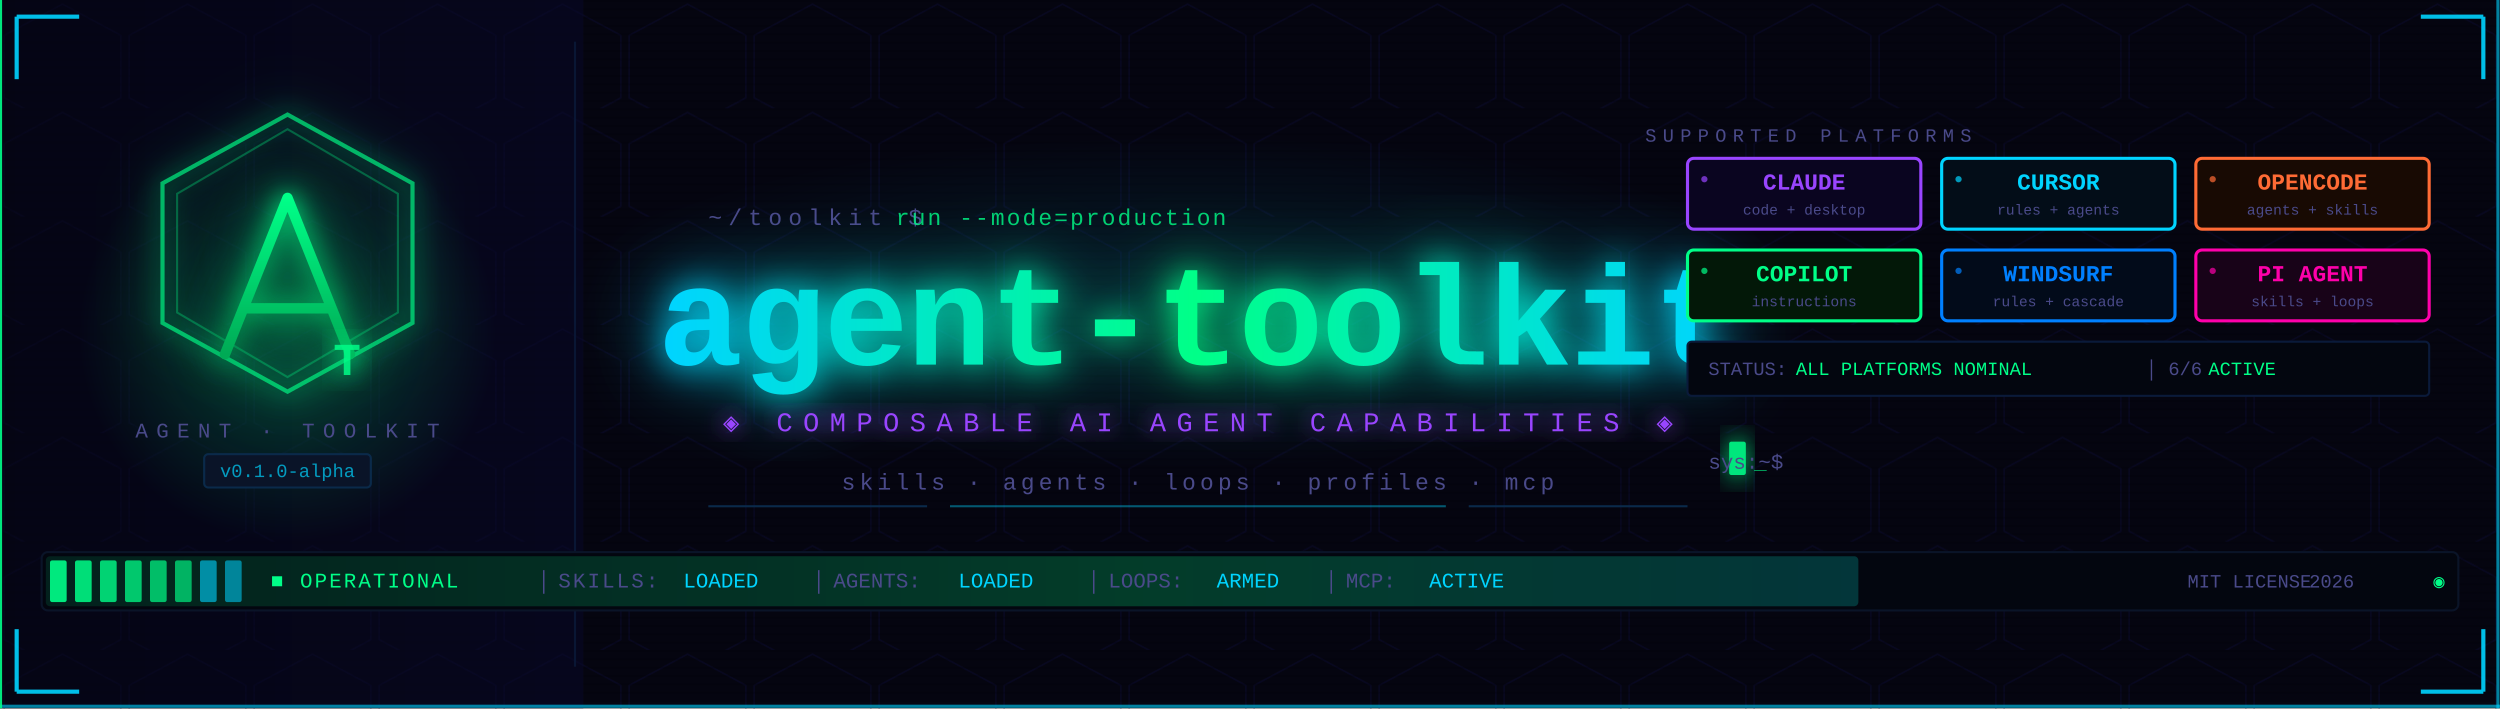
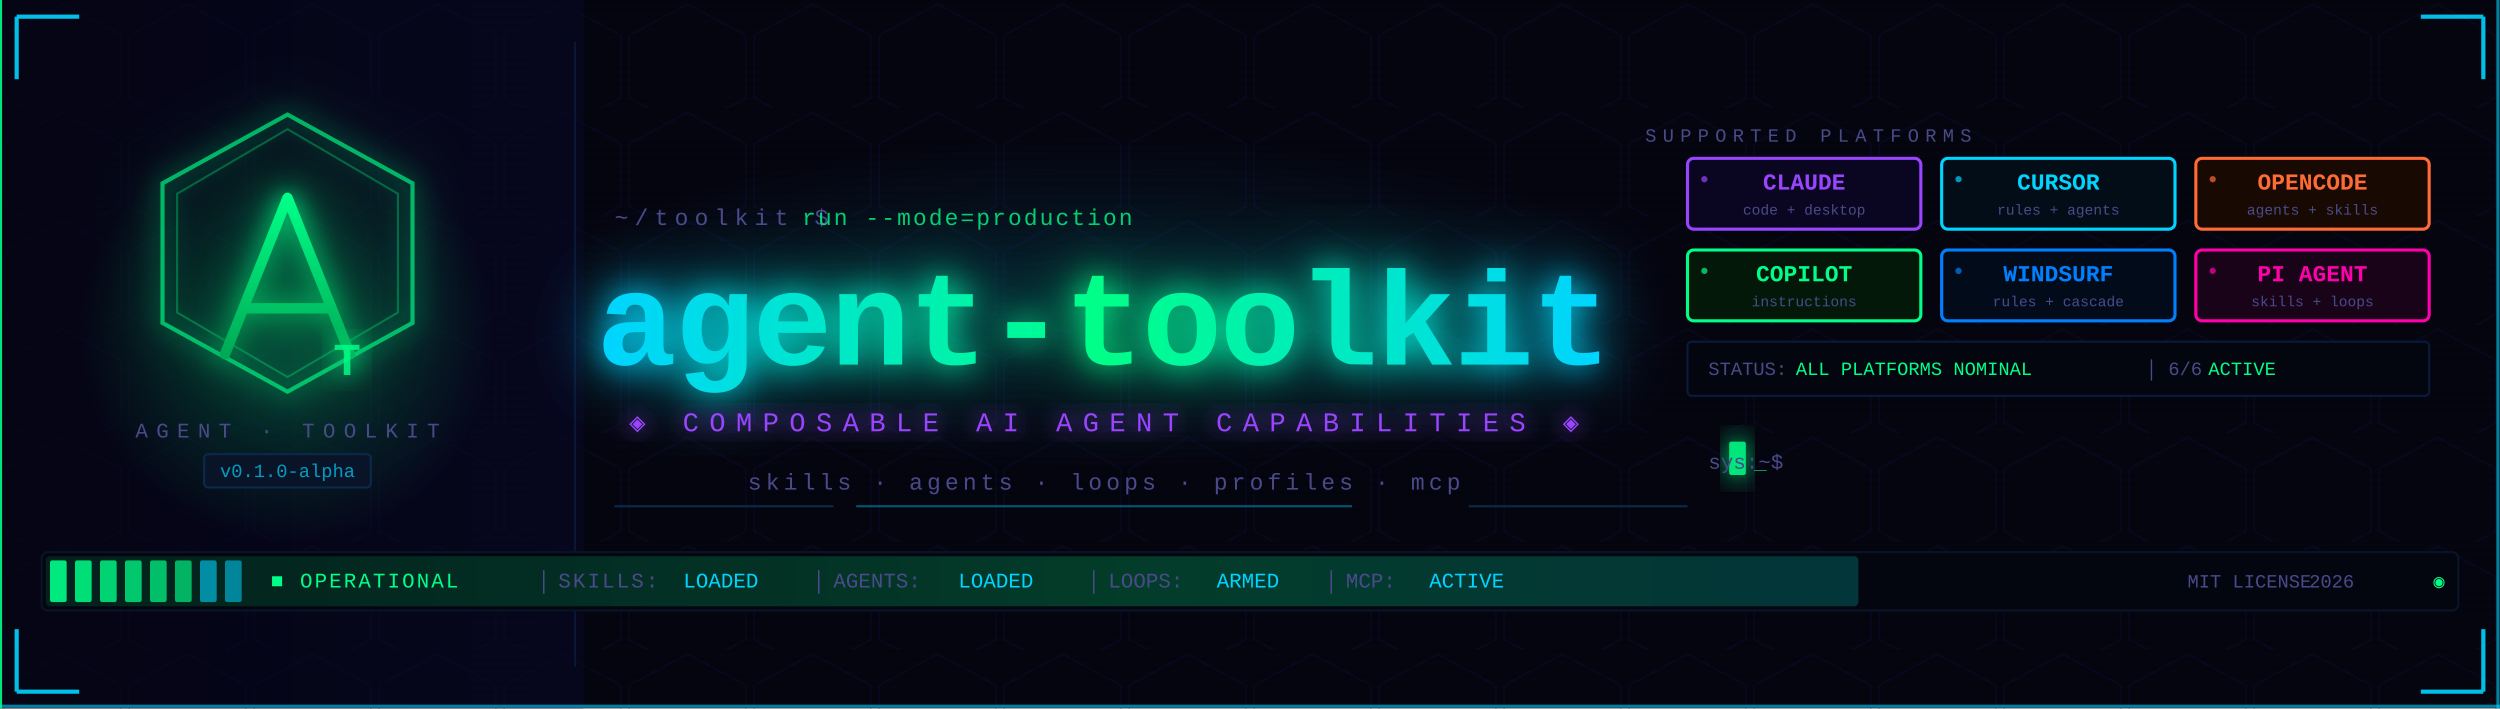
<svg xmlns="http://www.w3.org/2000/svg" width="1200" height="340" viewBox="0 0 1200 340">
  <defs>
    <pattern id="hexgrid" x="0" y="0" width="60" height="52" patternUnits="userSpaceOnUse">
      <polygon points="30,2 58,17 58,47 30,62 2,47 2,17" fill="none" stroke="#0a0a2a" stroke-width="0.8" opacity="0.6" />
    </pattern>
    <pattern id="scanlines" x="0" y="0" width="1" height="4" patternUnits="userSpaceOnUse">
      <rect width="1" height="1" fill="#000008" opacity="0.18" />
    </pattern>
    <filter id="glow-green" x="-50%" y="-50%" width="200%" height="200%">
      <feGaussianBlur stdDeviation="6" result="blur1" />
      <feGaussianBlur stdDeviation="12" result="blur2" />
      <feMerge>
        <feMergeNode in="blur2" />
        <feMergeNode in="blur1" />
        <feMergeNode in="SourceGraphic" />
      </feMerge>
    </filter>
    <filter id="glow-cyan" x="-50%" y="-50%" width="200%" height="200%">
      <feGaussianBlur stdDeviation="8" result="blur1" />
      <feGaussianBlur stdDeviation="16" result="blur2" />
      <feMerge>
        <feMergeNode in="blur2" />
        <feMergeNode in="blur1" />
        <feMergeNode in="SourceGraphic" />
      </feMerge>
    </filter>
    <filter id="glow-purple" x="-50%" y="-50%" width="200%" height="200%">
      <feGaussianBlur stdDeviation="5" result="blur1" />
      <feMerge>
        <feMergeNode in="blur1" />
        <feMergeNode in="SourceGraphic" />
      </feMerge>
    </filter>
    <filter id="ambient-glow" x="-30%" y="-30%" width="160%" height="160%">
      <feGaussianBlur stdDeviation="20" result="blur" />
      <feMerge>
        <feMergeNode in="blur" />
        <feMergeNode in="SourceGraphic" />
      </feMerge>
    </filter>
    <linearGradient id="title-gradient" x1="0%" y1="0%" x2="100%" y2="0%">
      <stop offset="0%" stop-color="#00d4ff" />
      <stop offset="50%" stop-color="#00ff88" />
      <stop offset="100%" stop-color="#00d4ff" />
    </linearGradient>
    <linearGradient id="progress-gradient" x1="0%" y1="0%" x2="100%" y2="0%">
      <stop offset="0%" stop-color="#00ff88" stop-opacity="0.2" />
      <stop offset="60%" stop-color="#00ff88" />
      <stop offset="100%" stop-color="#00d4ff" />
    </linearGradient>
    <linearGradient id="at-gradient" x1="0%" y1="0%" x2="0%" y2="100%">
      <stop offset="0%" stop-color="#00ff88" />
      <stop offset="100%" stop-color="#00aa55" />
    </linearGradient>
    <radialGradient id="at-glow" cx="50%" cy="50%" r="50%">
      <stop offset="0%" stop-color="#00ff88" stop-opacity="0.25" />
      <stop offset="100%" stop-color="#00ff88" stop-opacity="0" />
    </radialGradient>
    <radialGradient id="title-glow-bg" cx="50%" cy="50%" r="50%">
      <stop offset="0%" stop-color="#00d4ff" stop-opacity="0.12" />
      <stop offset="100%" stop-color="#00d4ff" stop-opacity="0" />
    </radialGradient>
    <linearGradient id="left-panel-grad" x1="0%" y1="0%" x2="100%" y2="0%">
      <stop offset="0%" stop-color="#050518" />
      <stop offset="100%" stop-color="#08082a" />
    </linearGradient>
  </defs>
  <rect width="1200" height="340" fill="#050510" />
  <rect width="1200" height="340" fill="url(#hexgrid)" />
  <rect width="1200" height="340" fill="url(#scanlines)" />
  <rect x="0" y="0" width="280" height="340" fill="url(#left-panel-grad)" opacity="0.5" />
  <line x1="0" y1="0" x2="1200" y2="0" stroke="#00ff88" stroke-width="2" opacity="0.8" filter="url(#glow-green)" />
  <line x1="0" y1="339" x2="1200" y2="339" stroke="#00d4ff" stroke-width="1.5" opacity="0.6" />
  <line x1="0" y1="0" x2="0" y2="340" stroke="#00ff88" stroke-width="2" opacity="0.9" />
  <line x1="1199" y1="0" x2="1199" y2="340" stroke="#00d4ff" stroke-width="1.5" opacity="0.6" />
  <line x1="276" y1="20" x2="276" y2="320" stroke="#0a1a3a" stroke-width="1" opacity="0.8" />
  <path d="M 8,8 L 8,38 M 8,8 L 38,8" stroke="#00d4ff" stroke-width="2" fill="none" opacity="0.9" />
  <path d="M 1192,8 L 1192,38 M 1192,8 L 1162,8" stroke="#00d4ff" stroke-width="2" fill="none" opacity="0.9" />
  <path d="M 8,332 L 8,302 M 8,332 L 38,332" stroke="#00d4ff" stroke-width="2" fill="none" opacity="0.9" />
  <path d="M 1192,332 L 1192,302 M 1192,332 L 1162,332" stroke="#00d4ff" stroke-width="2" fill="none" opacity="0.9" />
  <ellipse cx="138" cy="160" rx="100" ry="100" fill="url(#at-glow)" />
  <polygon points="138,55 198,88 198,155 138,188 78,155 78,88" fill="none" stroke="#00ff88" stroke-width="2" opacity="0.7" filter="url(#glow-green)" />
  <polygon points="138,62 191,93 191,150 138,181 85,150 85,93" fill="none" stroke="#00ff88" stroke-width="1" opacity="0.3" />
  <path d="M 108,170 L 138,95 L 168,170 M 118,148 L 158,148" stroke="url(#at-gradient)" stroke-width="5" stroke-linecap="round" stroke-linejoin="round" fill="none" filter="url(#glow-green)" />
  <text x="160" y="180" font-family="'Courier New', monospace" font-size="22" font-weight="bold" fill="#00ff88" opacity="0.85" filter="url(#glow-green)">T</text>
  <text x="138" y="210" font-family="'Courier New', monospace" font-size="10" fill="#4a4a8a" text-anchor="middle" letter-spacing="4">AGENT · TOOLKIT</text>
  <rect x="98" y="218" width="80" height="16" rx="2" fill="#0a1428" stroke="#0a2a4a" stroke-width="1" />
  <text x="138" y="229" font-family="'Courier New', monospace" font-size="9" fill="#00d4ff" text-anchor="middle" opacity="0.7">v0.1.0-alpha</text>
-   <ellipse cx="570" cy="145" rx="300" ry="80" fill="url(#title-glow-bg)" />
-   <text x="340" y="108" font-family="'Courier New', monospace" font-size="11" fill="#4a4a8a" letter-spacing="3">~/toolkit $</text>
-   <text x="430" y="108" font-family="'Courier New', monospace" font-size="11" fill="#00ff88" opacity="0.8" letter-spacing="1">run --mode=production</text>
-   <text x="575" y="175" font-family="'Courier New', monospace" font-size="68" font-weight="bold" fill="url(#title-gradient)" text-anchor="middle" letter-spacing="-1" filter="url(#glow-cyan)">agent-toolkit</text>
-   <text x="575" y="207" font-family="'Courier New', monospace" font-size="13" fill="#9945ff" text-anchor="middle" letter-spacing="5" filter="url(#glow-purple)">◈  COMPOSABLE AI AGENT CAPABILITIES  ◈</text>
-   <text x="575" y="235" font-family="'Courier New', monospace" font-size="11" fill="#4a4a8a" text-anchor="middle" letter-spacing="2">skills · agents · loops · profiles · mcp</text>
-   <line x1="340" y1="243" x2="445" y2="243" stroke="#0a2a4a" stroke-width="1" />
-   <line x1="456" y1="243" x2="694" y2="243" stroke="#00d4ff" stroke-width="1" opacity="0.4" />
+   <ellipse cx="530" cy="145" rx="265" ry="80" fill="url(#title-glow-bg)" />
+   <text x="295" y="108" font-family="'Courier New', monospace" font-size="11" fill="#4a4a8a" letter-spacing="3">~/toolkit $</text>
+   <text x="385" y="108" font-family="'Courier New', monospace" font-size="11" fill="#00ff88" opacity="0.8" letter-spacing="1">run --mode=production</text>
+   <text x="530" y="175" font-family="'Courier New', monospace" font-size="64" font-weight="bold" fill="url(#title-gradient)" text-anchor="middle" letter-spacing="-1" filter="url(#glow-cyan)">agent-toolkit</text>
+   <text x="530" y="207" font-family="'Courier New', monospace" font-size="13" fill="#9945ff" text-anchor="middle" letter-spacing="5" filter="url(#glow-purple)">◈  COMPOSABLE AI AGENT CAPABILITIES  ◈</text>
+   <text x="530" y="235" font-family="'Courier New', monospace" font-size="11" fill="#4a4a8a" text-anchor="middle" letter-spacing="2">skills · agents · loops · profiles · mcp</text>
+   <line x1="295" y1="243" x2="400" y2="243" stroke="#0a2a4a" stroke-width="1" />
+   <line x1="411" y1="243" x2="649" y2="243" stroke="#00d4ff" stroke-width="1" opacity="0.4" />
  <line x1="705" y1="243" x2="810" y2="243" stroke="#0a2a4a" stroke-width="1" />
  <text x="868" y="68" font-family="'Courier New', monospace" font-size="9" fill="#4a4a8a" text-anchor="middle" letter-spacing="3">SUPPORTED PLATFORMS</text>
  <rect x="810" y="76" width="112" height="34" rx="3" fill="#0a0520" stroke="#9945ff" stroke-width="1.5" />
  <text x="816" y="88" font-family="'Courier New', monospace" font-size="7" fill="#9945ff" opacity="0.7">●</text>
  <text x="866" y="91" font-family="'Courier New', monospace" font-size="11" font-weight="bold" fill="#9945ff" text-anchor="middle">CLAUDE</text>
  <text x="866" y="103" font-family="'Courier New', monospace" font-size="7" fill="#4a4a8a" text-anchor="middle">code + desktop</text>
  <rect x="932" y="76" width="112" height="34" rx="3" fill="#030d18" stroke="#00d4ff" stroke-width="1.5" />
  <text x="938" y="88" font-family="'Courier New', monospace" font-size="7" fill="#00d4ff" opacity="0.7">●</text>
  <text x="988" y="91" font-family="'Courier New', monospace" font-size="11" font-weight="bold" fill="#00d4ff" text-anchor="middle">CURSOR</text>
  <text x="988" y="103" font-family="'Courier New', monospace" font-size="7" fill="#4a4a8a" text-anchor="middle">rules + agents</text>
  <rect x="1054" y="76" width="112" height="34" rx="3" fill="#180a03" stroke="#ff6b35" stroke-width="1.5" />
  <text x="1060" y="88" font-family="'Courier New', monospace" font-size="7" fill="#ff6b35" opacity="0.7">●</text>
  <text x="1110" y="91" font-family="'Courier New', monospace" font-size="11" font-weight="bold" fill="#ff6b35" text-anchor="middle">OPENCODE</text>
  <text x="1110" y="103" font-family="'Courier New', monospace" font-size="7" fill="#4a4a8a" text-anchor="middle">agents + skills</text>
  <rect x="810" y="120" width="112" height="34" rx="3" fill="#031808" stroke="#00ff88" stroke-width="1.5" />
  <text x="816" y="132" font-family="'Courier New', monospace" font-size="7" fill="#00ff88" opacity="0.7">●</text>
  <text x="866" y="135" font-family="'Courier New', monospace" font-size="11" font-weight="bold" fill="#00ff88" text-anchor="middle">COPILOT</text>
  <text x="866" y="147" font-family="'Courier New', monospace" font-size="7" fill="#4a4a8a" text-anchor="middle">instructions</text>
  <rect x="932" y="120" width="112" height="34" rx="3" fill="#020b1a" stroke="#0080ff" stroke-width="1.5" />
  <text x="938" y="132" font-family="'Courier New', monospace" font-size="7" fill="#0080ff" opacity="0.7">●</text>
  <text x="988" y="135" font-family="'Courier New', monospace" font-size="11" font-weight="bold" fill="#0080ff" text-anchor="middle">WINDSURF</text>
  <text x="988" y="147" font-family="'Courier New', monospace" font-size="7" fill="#4a4a8a" text-anchor="middle">rules + cascade</text>
  <rect x="1054" y="120" width="112" height="34" rx="3" fill="#180318" stroke="#ff00aa" stroke-width="1.5" />
  <text x="1060" y="132" font-family="'Courier New', monospace" font-size="7" fill="#ff00aa" opacity="0.7">●</text>
  <text x="1110" y="135" font-family="'Courier New', monospace" font-size="11" font-weight="bold" fill="#ff00aa" text-anchor="middle">PI AGENT</text>
  <text x="1110" y="147" font-family="'Courier New', monospace" font-size="7" fill="#4a4a8a" text-anchor="middle">skills + loops</text>
  <rect x="810" y="164" width="356" height="26" rx="2" fill="#03060f" stroke="#0a1a3a" stroke-width="1" />
  <text x="820" y="180" font-family="'Courier New', monospace" font-size="9" fill="#4a4a8a">STATUS:</text>
  <text x="862" y="180" font-family="'Courier New', monospace" font-size="9" fill="#00ff88">ALL PLATFORMS NOMINAL</text>
  <text x="1030" y="180" font-family="'Courier New', monospace" font-size="9" fill="#4a4a8a">│ 6/6</text>
  <text x="1060" y="180" font-family="'Courier New', monospace" font-size="9" fill="#00ff88">ACTIVE</text>
  <rect x="20" y="265" width="1160" height="28" rx="3" fill="#03060f" stroke="#0a1428" stroke-width="1" />
  <rect x="22" y="267" width="870" height="24" rx="2" fill="url(#progress-gradient)" opacity="0.15" />
  <rect x="22" y="267" width="870" height="24" rx="2" fill="#00ff88" opacity="0.08" />
  <rect x="24" y="269" width="8" height="20" rx="1" fill="#00ff88" opacity="0.9" />
  <rect x="36" y="269" width="8" height="20" rx="1" fill="#00ff88" opacity="0.85" />
  <rect x="48" y="269" width="8" height="20" rx="1" fill="#00ff88" opacity="0.8" />
  <rect x="60" y="269" width="8" height="20" rx="1" fill="#00ff88" opacity="0.75" />
  <rect x="72" y="269" width="8" height="20" rx="1" fill="#00ff88" opacity="0.7" />
  <rect x="84" y="269" width="8" height="20" rx="1" fill="#00ff88" opacity="0.65" />
  <rect x="96" y="269" width="8" height="20" rx="1" fill="#00d4ff" opacity="0.6" />
  <rect x="108" y="269" width="8" height="20" rx="1" fill="#00d4ff" opacity="0.55" />
  <text x="130" y="282" font-family="'Courier New', monospace" font-size="10" fill="#00ff88" letter-spacing="1">■ OPERATIONAL</text>
  <text x="258" y="282" font-family="'Courier New', monospace" font-size="10" fill="#4a4a8a">│</text>
  <text x="268" y="282" font-family="'Courier New', monospace" font-size="10" fill="#4a4a8a" letter-spacing="1">SKILLS: </text>
  <text x="328" y="282" font-family="'Courier New', monospace" font-size="10" fill="#00d4ff">LOADED</text>
  <text x="390" y="282" font-family="'Courier New', monospace" font-size="10" fill="#4a4a8a">│</text>
  <text x="400" y="282" font-family="'Courier New', monospace" font-size="10" fill="#4a4a8a">AGENTS: </text>
  <text x="460" y="282" font-family="'Courier New', monospace" font-size="10" fill="#00d4ff">LOADED</text>
  <text x="522" y="282" font-family="'Courier New', monospace" font-size="10" fill="#4a4a8a">│</text>
  <text x="532" y="282" font-family="'Courier New', monospace" font-size="10" fill="#4a4a8a">LOOPS: </text>
  <text x="584" y="282" font-family="'Courier New', monospace" font-size="10" fill="#00d4ff">ARMED</text>
  <text x="636" y="282" font-family="'Courier New', monospace" font-size="10" fill="#4a4a8a">│</text>
  <text x="646" y="282" font-family="'Courier New', monospace" font-size="10" fill="#4a4a8a">MCP: </text>
  <text x="686" y="282" font-family="'Courier New', monospace" font-size="10" fill="#00d4ff">ACTIVE</text>
  <text x="1050" y="282" font-family="'Courier New', monospace" font-size="9" fill="#4a4a8a">MIT LICENSE</text>
  <text x="1130" y="282" font-family="'Courier New', monospace" font-size="9" fill="#4a4a8a" text-anchor="end">2026</text>
  <text x="1168" y="282" font-family="'Courier New', monospace" font-size="9" fill="#00ff88">◉</text>
  <rect x="830" y="212" width="8" height="16" rx="1" fill="#00ff88" opacity="0.9" filter="url(#glow-green)">
    <animate attributeName="opacity" values="0.9;0;0.9" dur="1.2s" repeatCount="indefinite" />
  </rect>
  <text x="820" y="225" font-family="'Courier New', monospace" font-size="10" fill="#4a4a8a">sys:~$</text>
  <text x="842" y="225" font-family="'Courier New', monospace" font-size="10" fill="#00ff88" opacity="0.6">_</text>
  <polygon points="138,55 198,88 198,155 138,188 78,155 78,88" fill="none" stroke="#00ff88" stroke-width="3" opacity="0.0">
    <animate attributeName="opacity" values="0;0.4;0" dur="3s" repeatCount="indefinite" />
    <animate attributeName="stroke-width" values="3;8;3" dur="3s" repeatCount="indefinite" />
  </polygon>
</svg>
